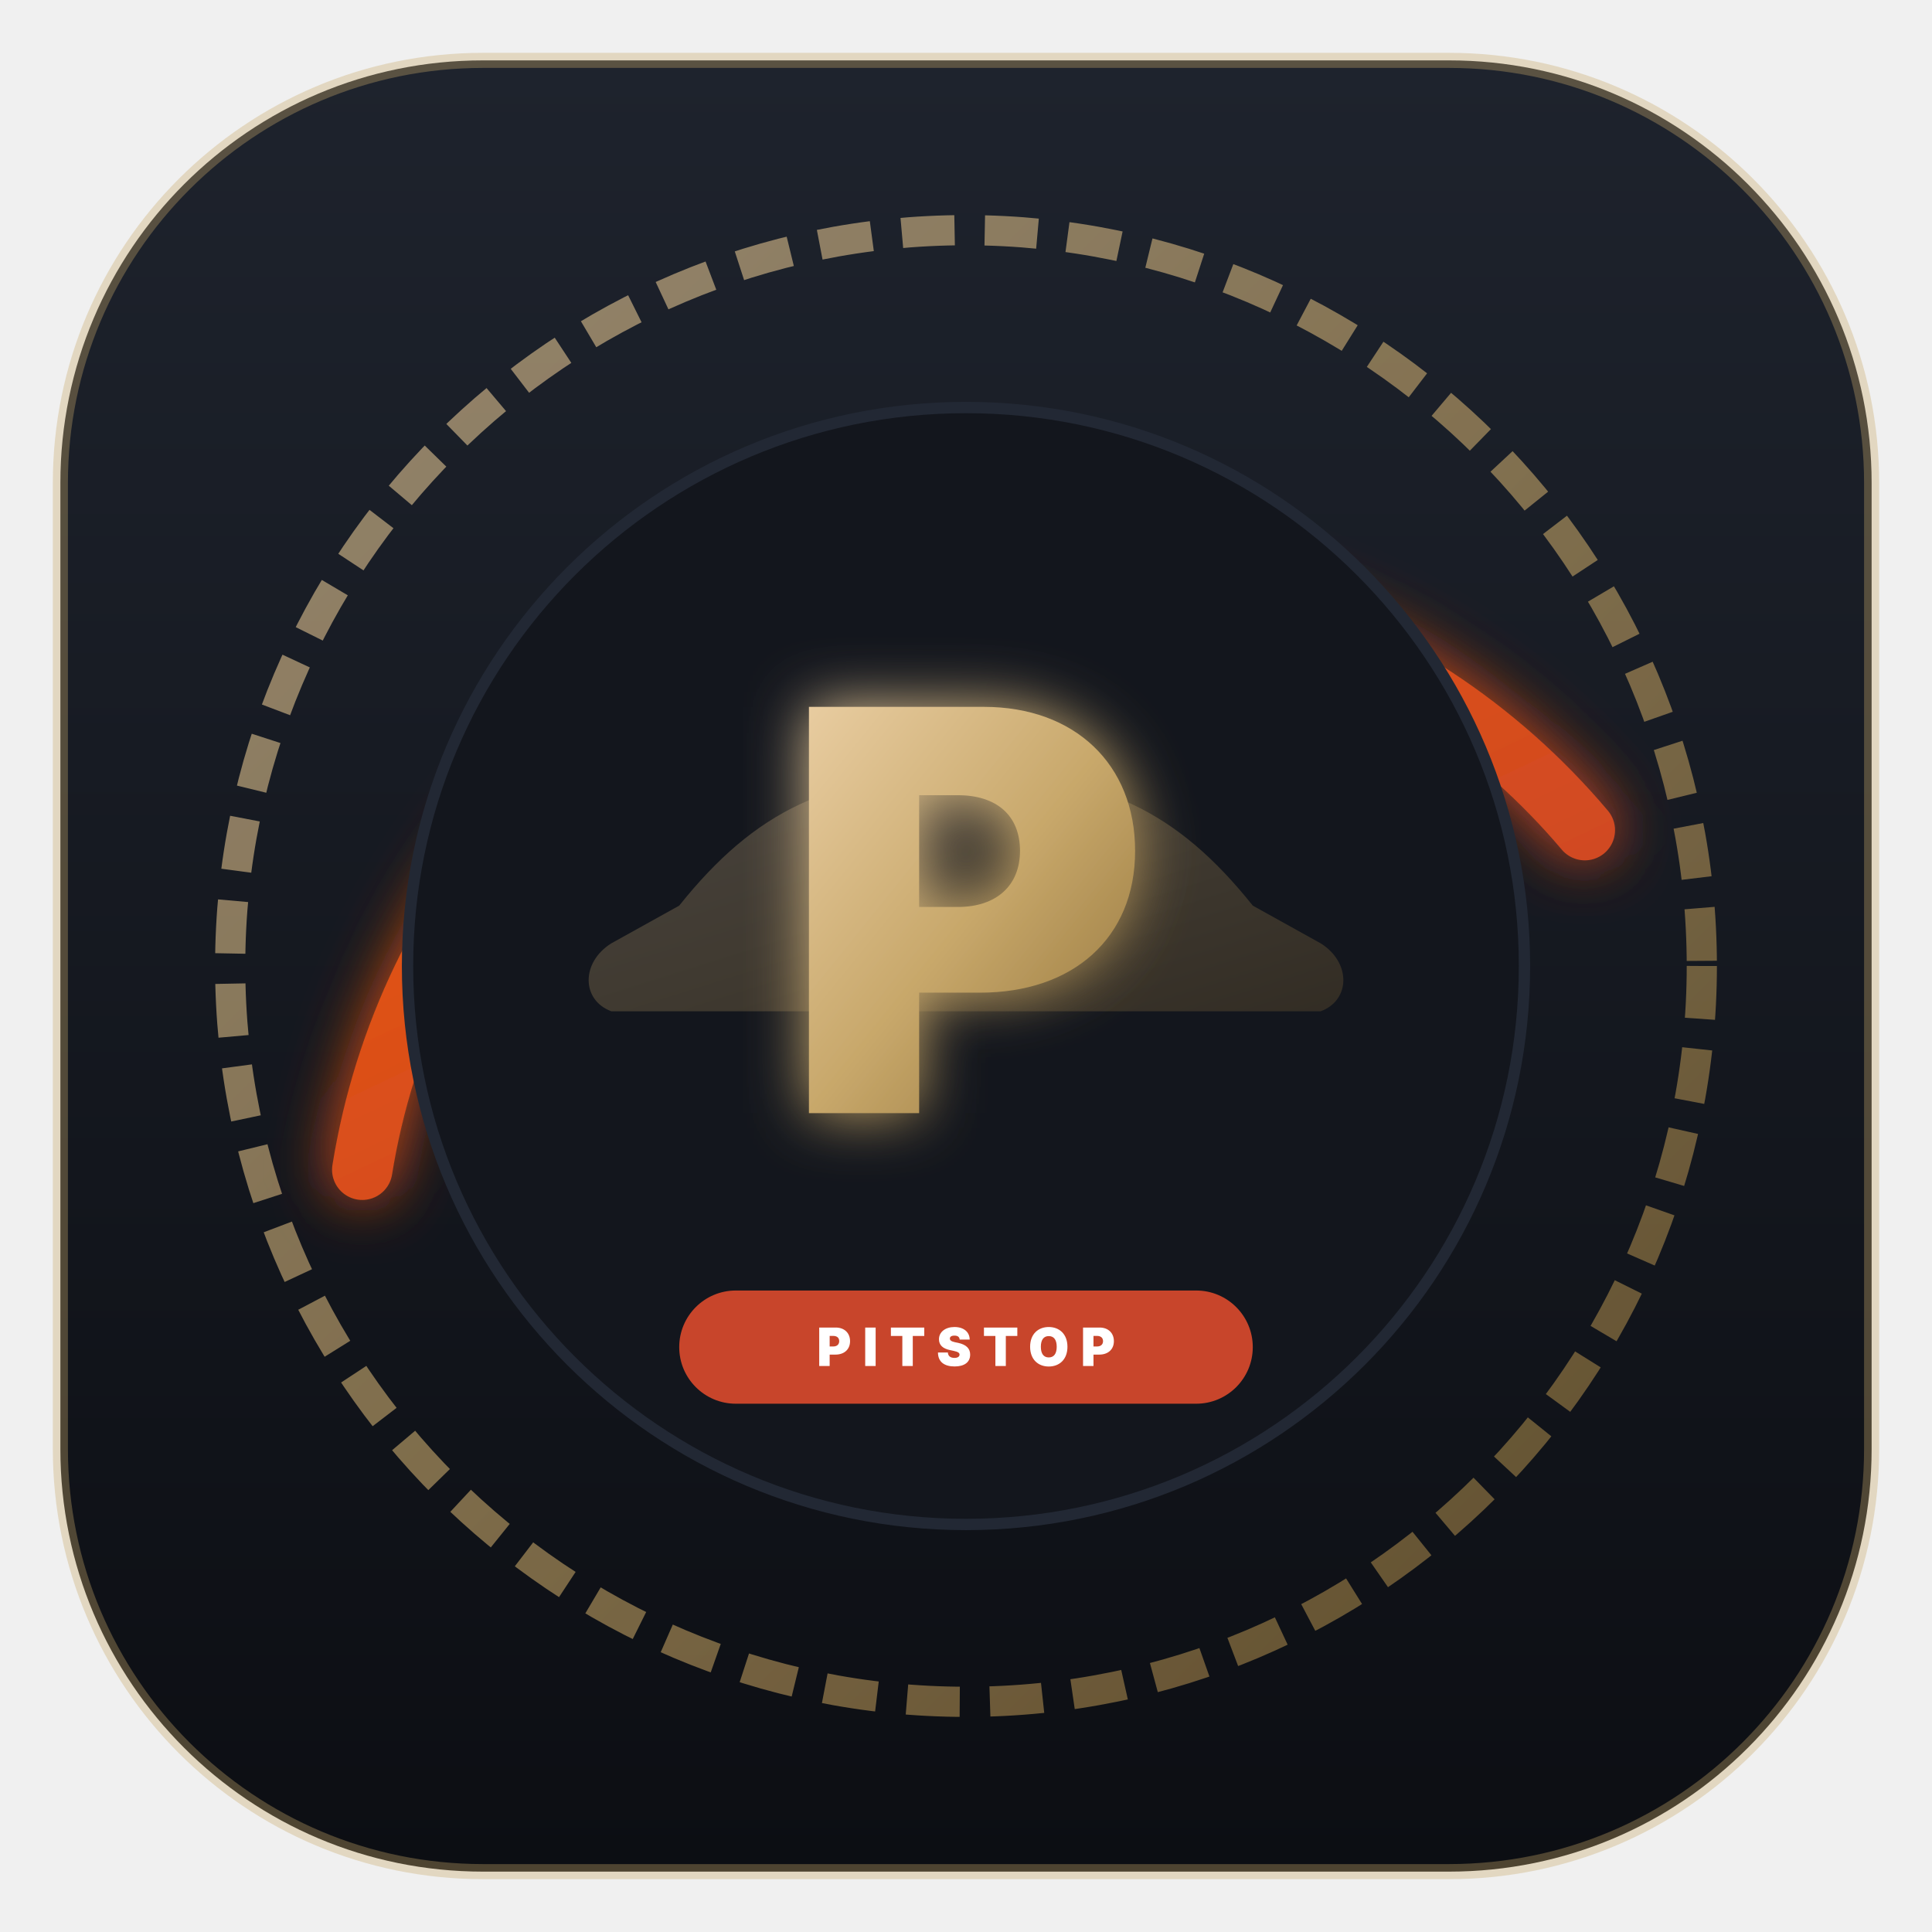
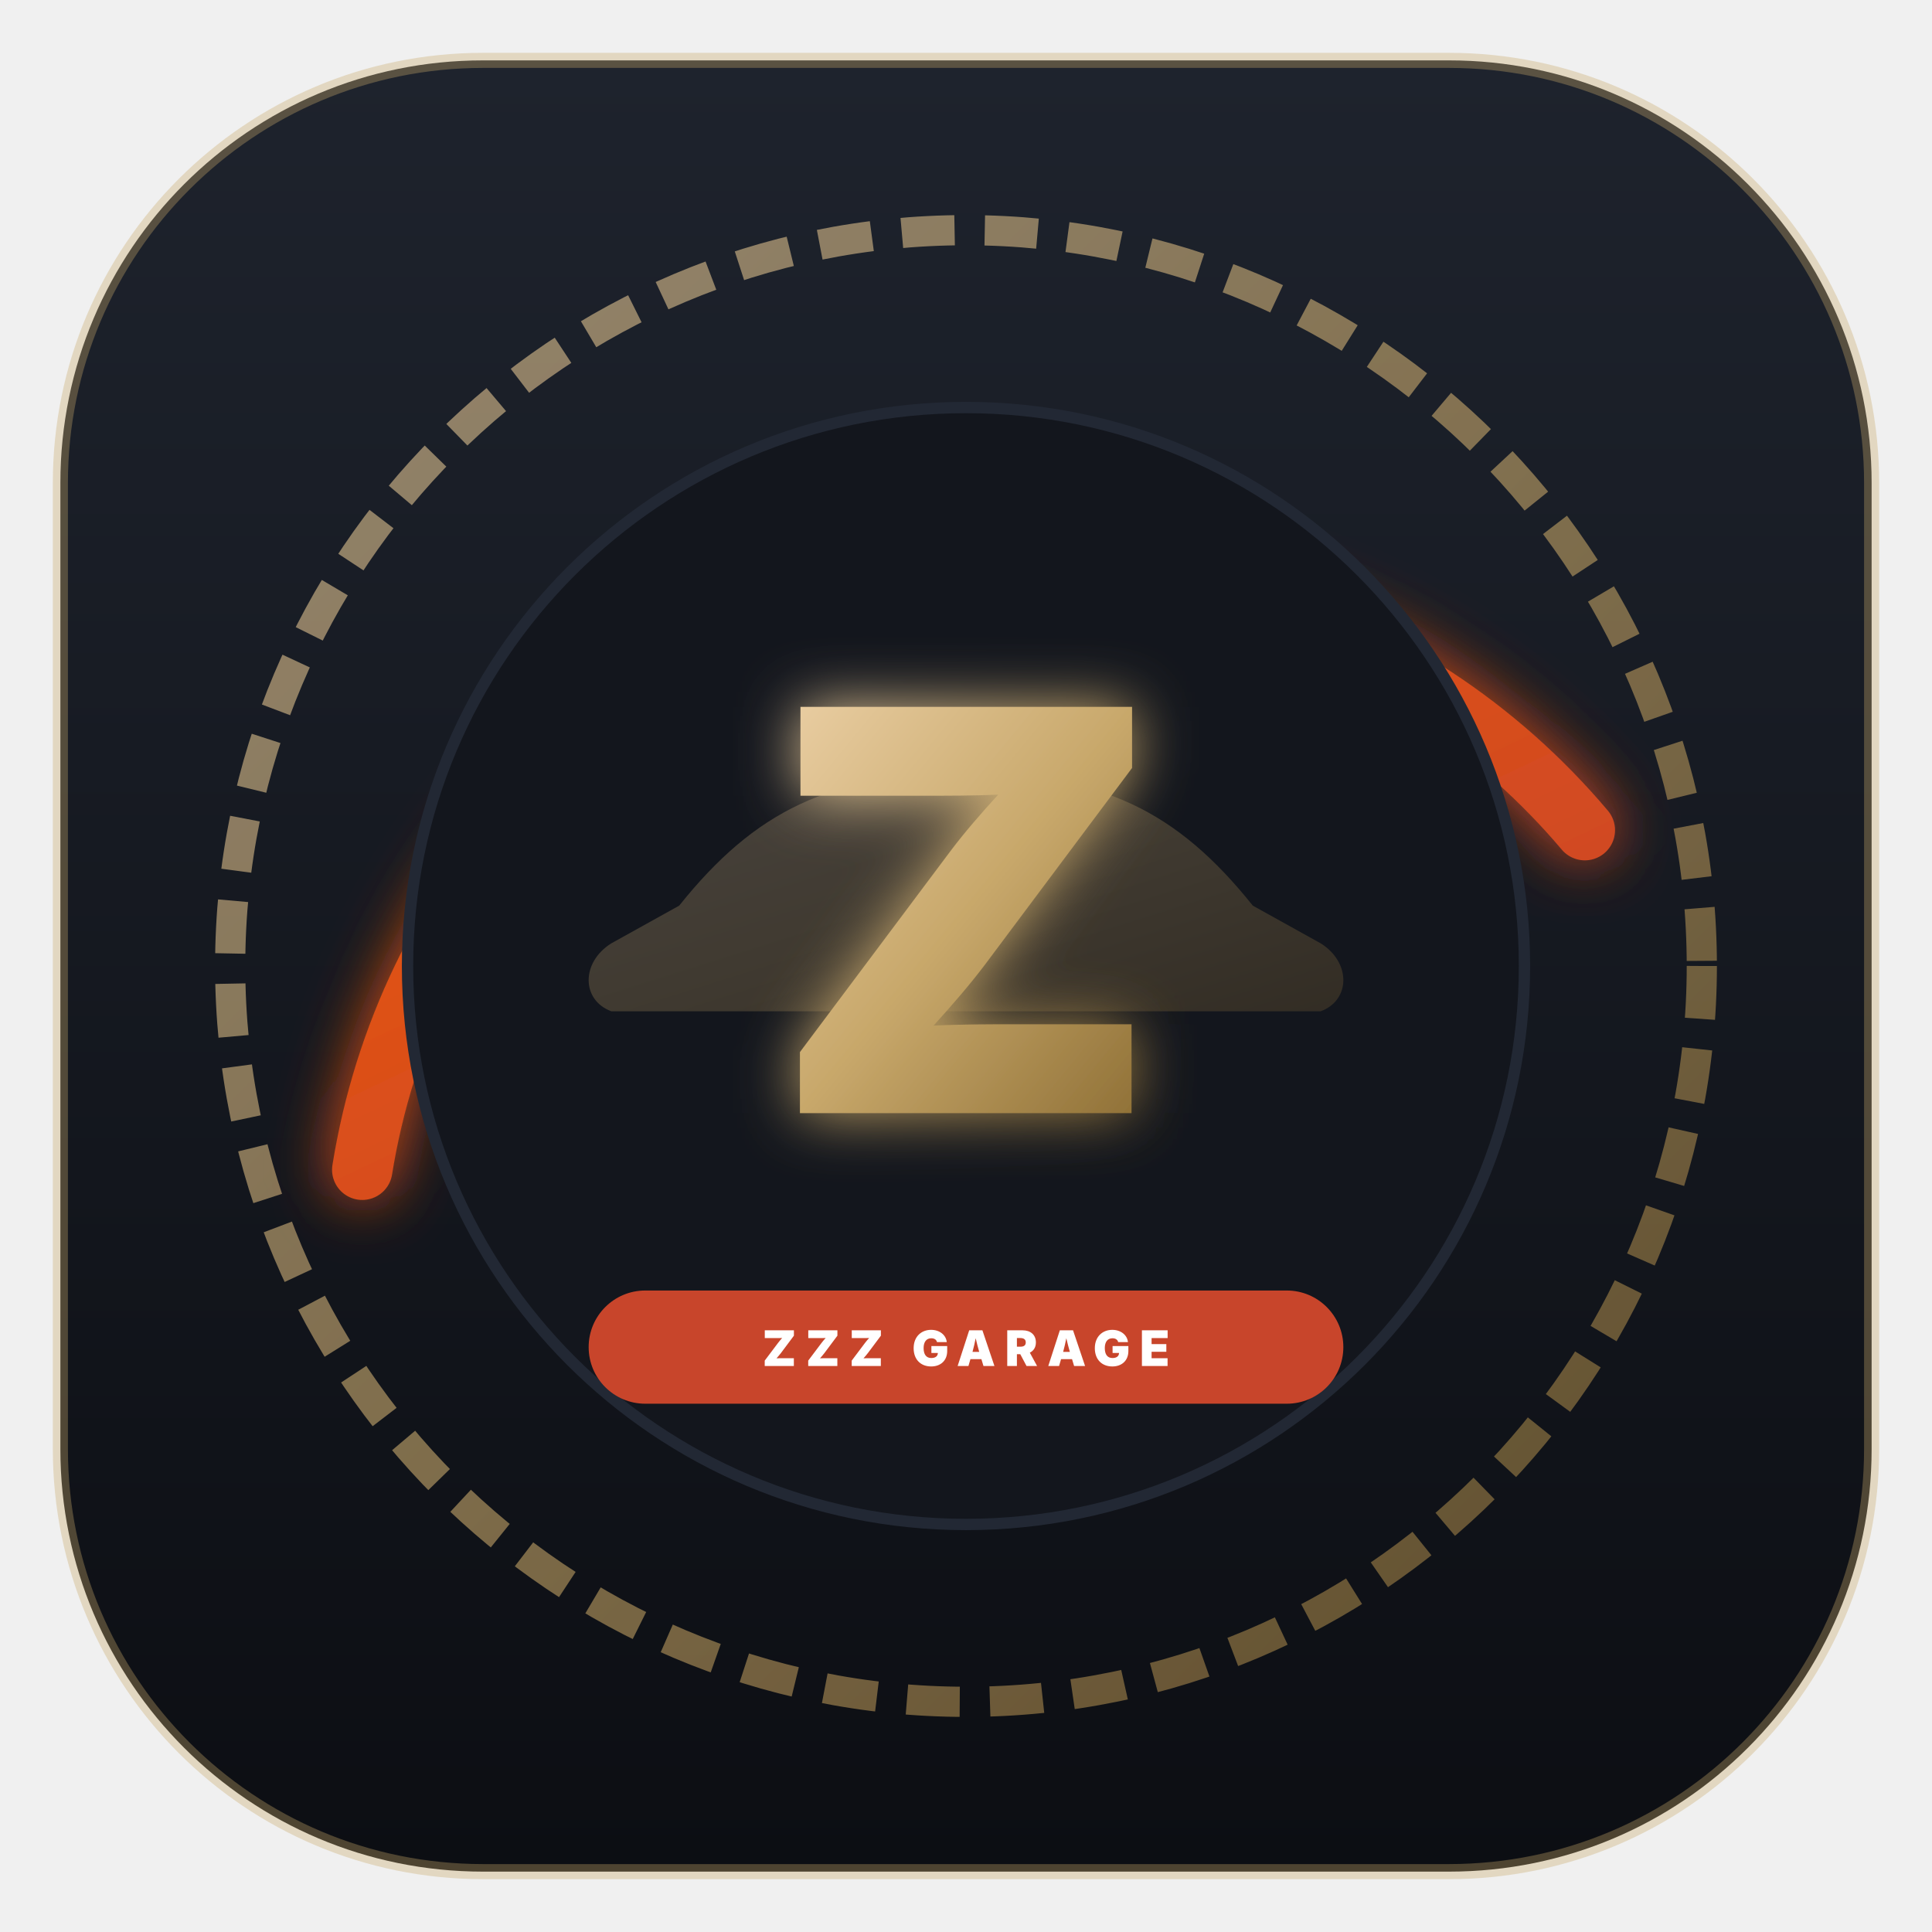
<svg xmlns="http://www.w3.org/2000/svg" viewBox="0 0 512 512" width="512" height="512">
  <defs>
    <linearGradient id="bgGrad" x1="0%" y1="0%" x2="0%" y2="100%">
      <stop offset="0%" stop-color="#1e232d" />
      <stop offset="100%" stop-color="#0c0e13" />
    </linearGradient>
    <linearGradient id="brassGrad" x1="0%" y1="0%" x2="100%" y2="100%">
      <stop offset="0%" stop-color="#e8cca0" />
      <stop offset="50%" stop-color="#c8a86b" />
      <stop offset="100%" stop-color="#917238" />
    </linearGradient>
    <linearGradient id="crimsonGrad" x1="0%" y1="0%" x2="100%" y2="100%">
      <stop offset="0%" stop-color="#ea580c" />
      <stop offset="100%" stop-color="#c8452b" />
    </linearGradient>
    <filter id="glow" x="-20%" y="-20%" width="140%" height="140%">
      <feGaussianBlur stdDeviation="8" result="blur" />
      <feComposite in="SourceGraphic" in2="blur" operator="over" />
    </filter>
  </defs>
  <rect x="16" y="16" width="480" height="480" rx="112" fill="url(#bgGrad)" stroke="#c8a86b" stroke-width="4" stroke-opacity="0.35" />
  <circle cx="256" cy="256" r="195" fill="none" stroke="url(#brassGrad)" stroke-width="8" stroke-dasharray="14 8" opacity="0.6" />
  <path d="M 96,310 A 185,185 0 0,1 420,220" fill="none" stroke="url(#crimsonGrad)" stroke-width="16" stroke-linecap="round" filter="url(#glow)" />
  <circle cx="256" cy="256" r="148" fill="#13161d" stroke="#222834" stroke-width="3" />
  <path d="M 180,240 C 200,215 220,205 256,205 C 292,205 312,215 332,240 L 350,250 C 358,255 358,265 350,268 L 162,268 C 154,265 154,255 162,250 Z" fill="url(#brassGrad)" opacity="0.25" />
-   <text x="256" y="295" font-family="'Sora', 'Inter', -apple-system, sans-serif" font-size="148" font-weight="900" fill="url(#brassGrad)" text-anchor="middle" filter="url(#glow)">P</text>
-   <rect x="180" y="342" width="152" height="30" rx="15" fill="#c8452b" />
-   <text x="256" y="362" font-family="'Sora', 'Inter', -apple-system, sans-serif" font-size="14" font-weight="900" letter-spacing="3" fill="#ffffff" text-anchor="middle">PITSTOP</text>
+   <text x="256" y="295" font-family="'Sora', 'Inter', -apple-system, sans-serif" font-size="148" font-weight="900" fill="url(#brassGrad)" text-anchor="middle" filter="url(#glow)">Z</text>
+   <rect x="156" y="342" width="200" height="30" rx="15" fill="#c8452b" />
+   <text x="256" y="362" font-family="'Sora', 'Inter', -apple-system, sans-serif" font-size="13" font-weight="900" letter-spacing="2.5" fill="#ffffff" text-anchor="middle">ZZZ GARAGE</text>
</svg>
